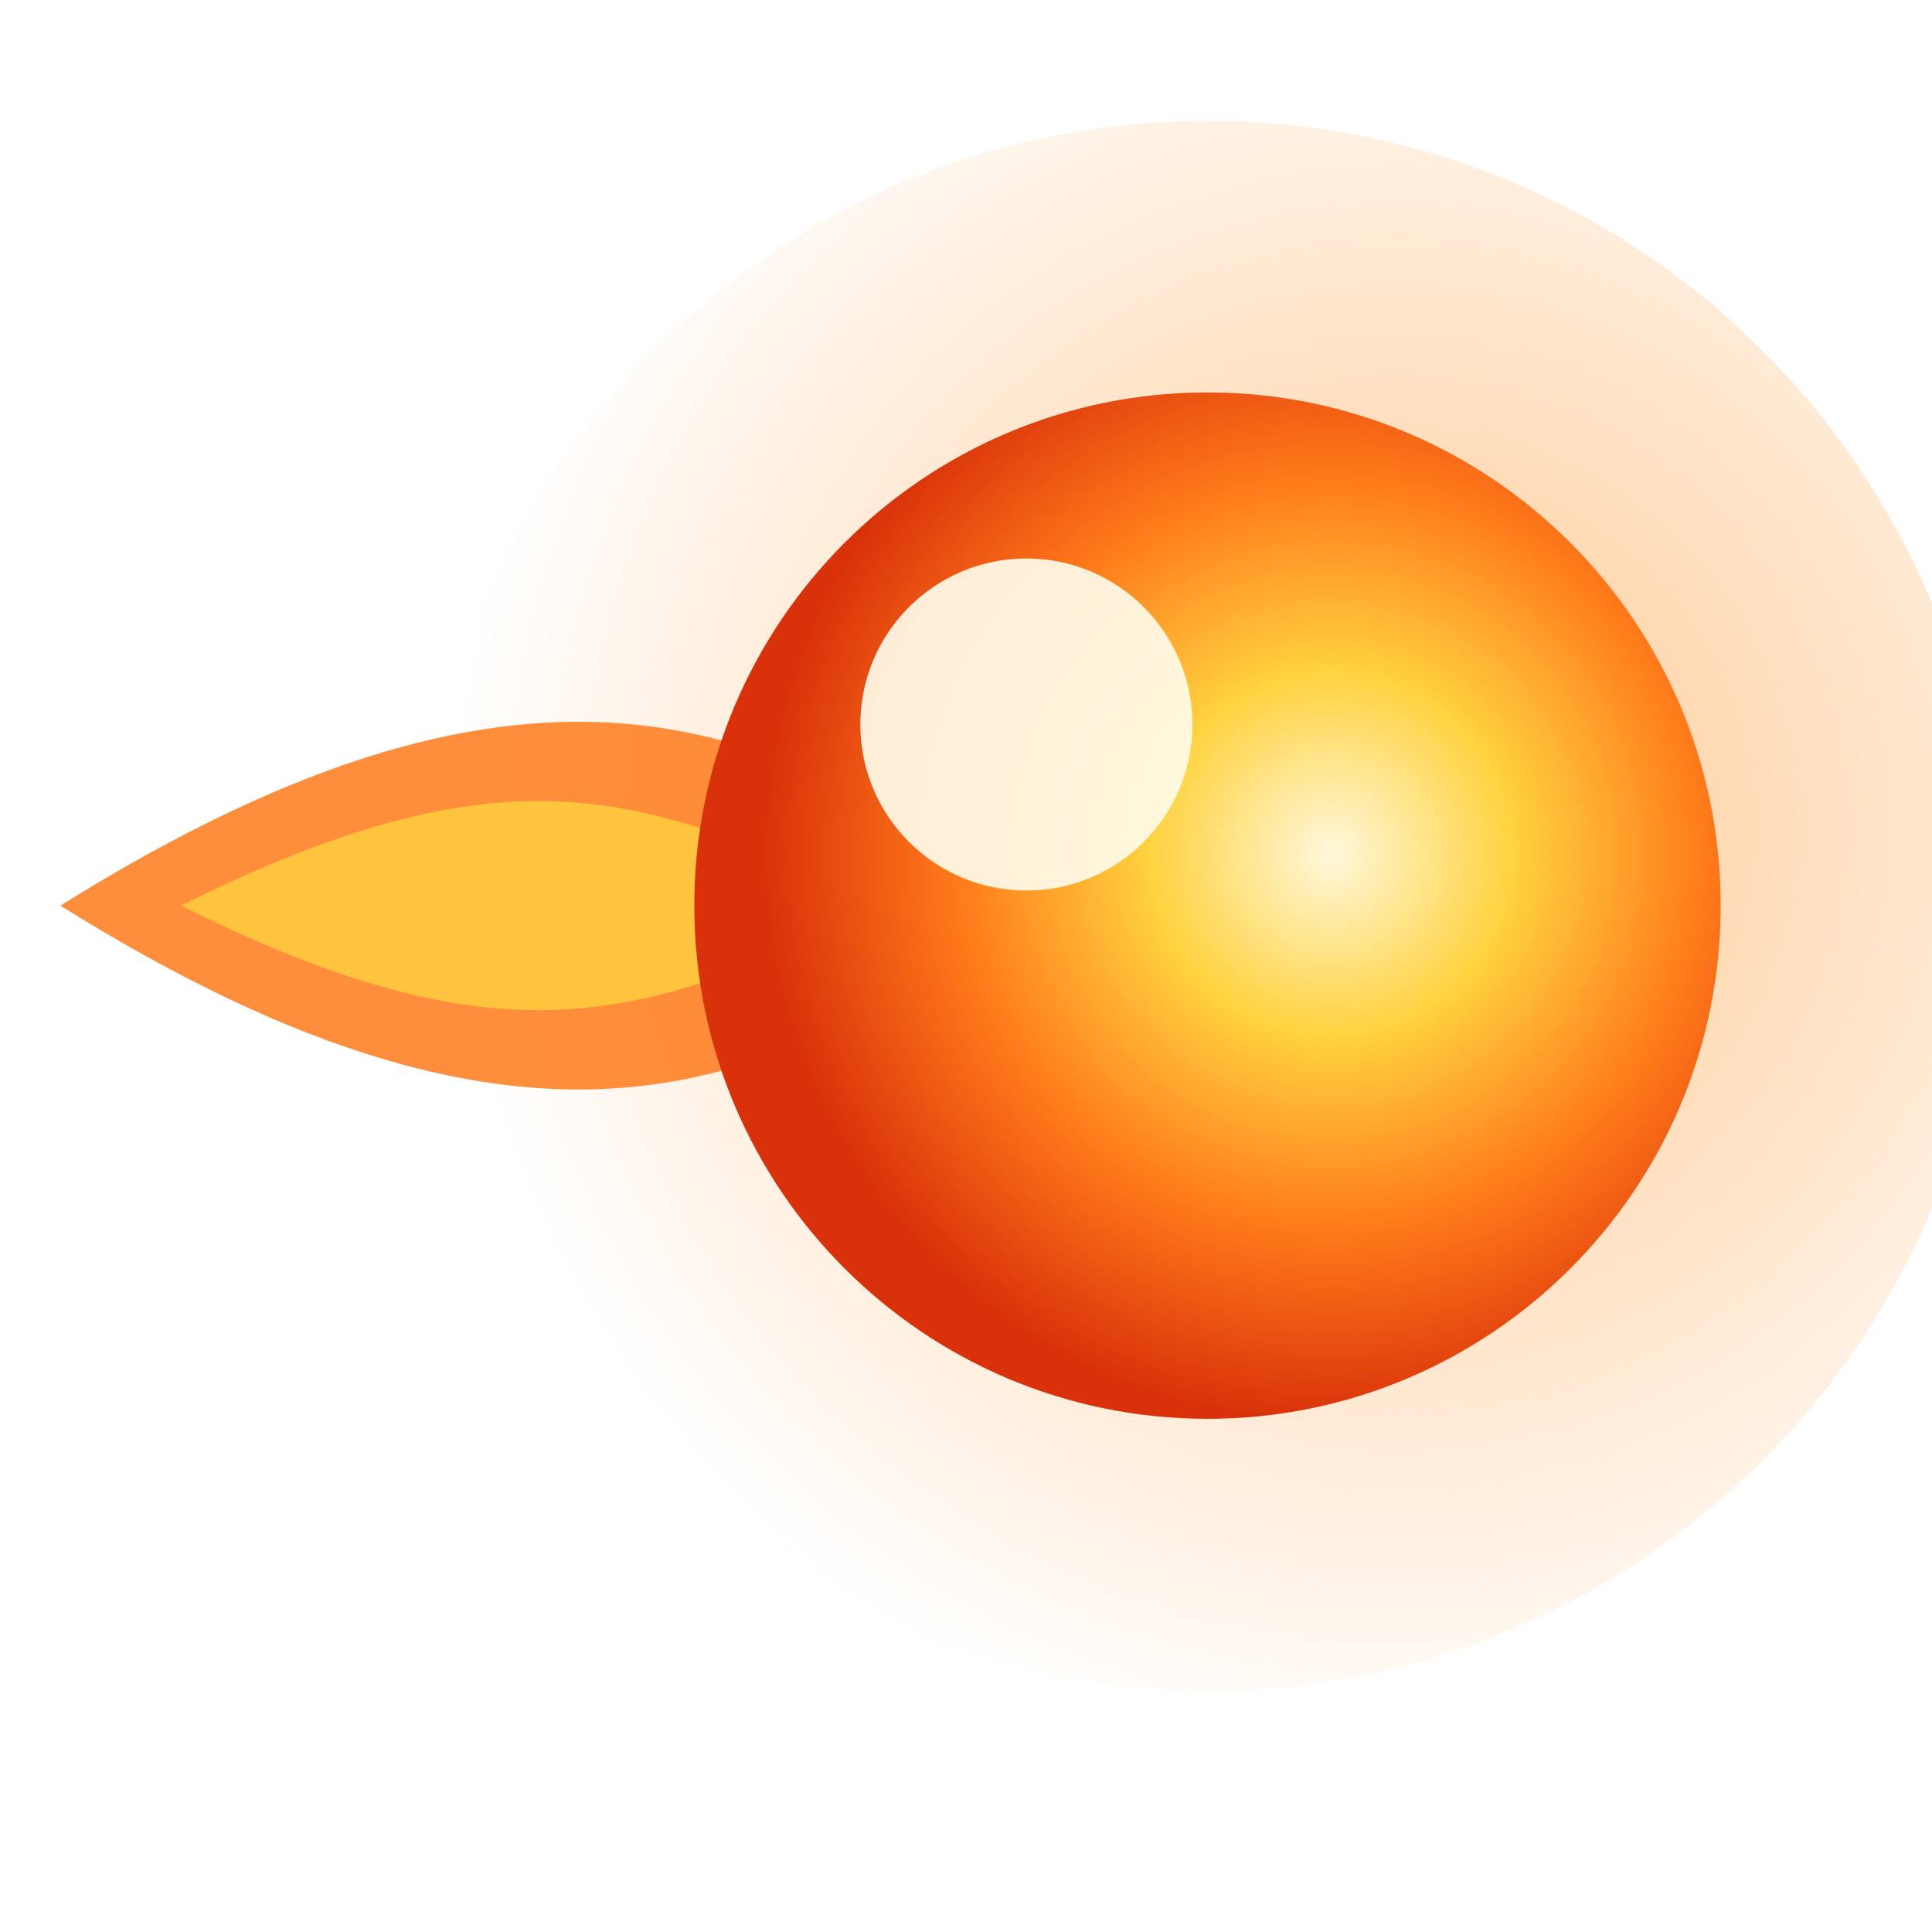
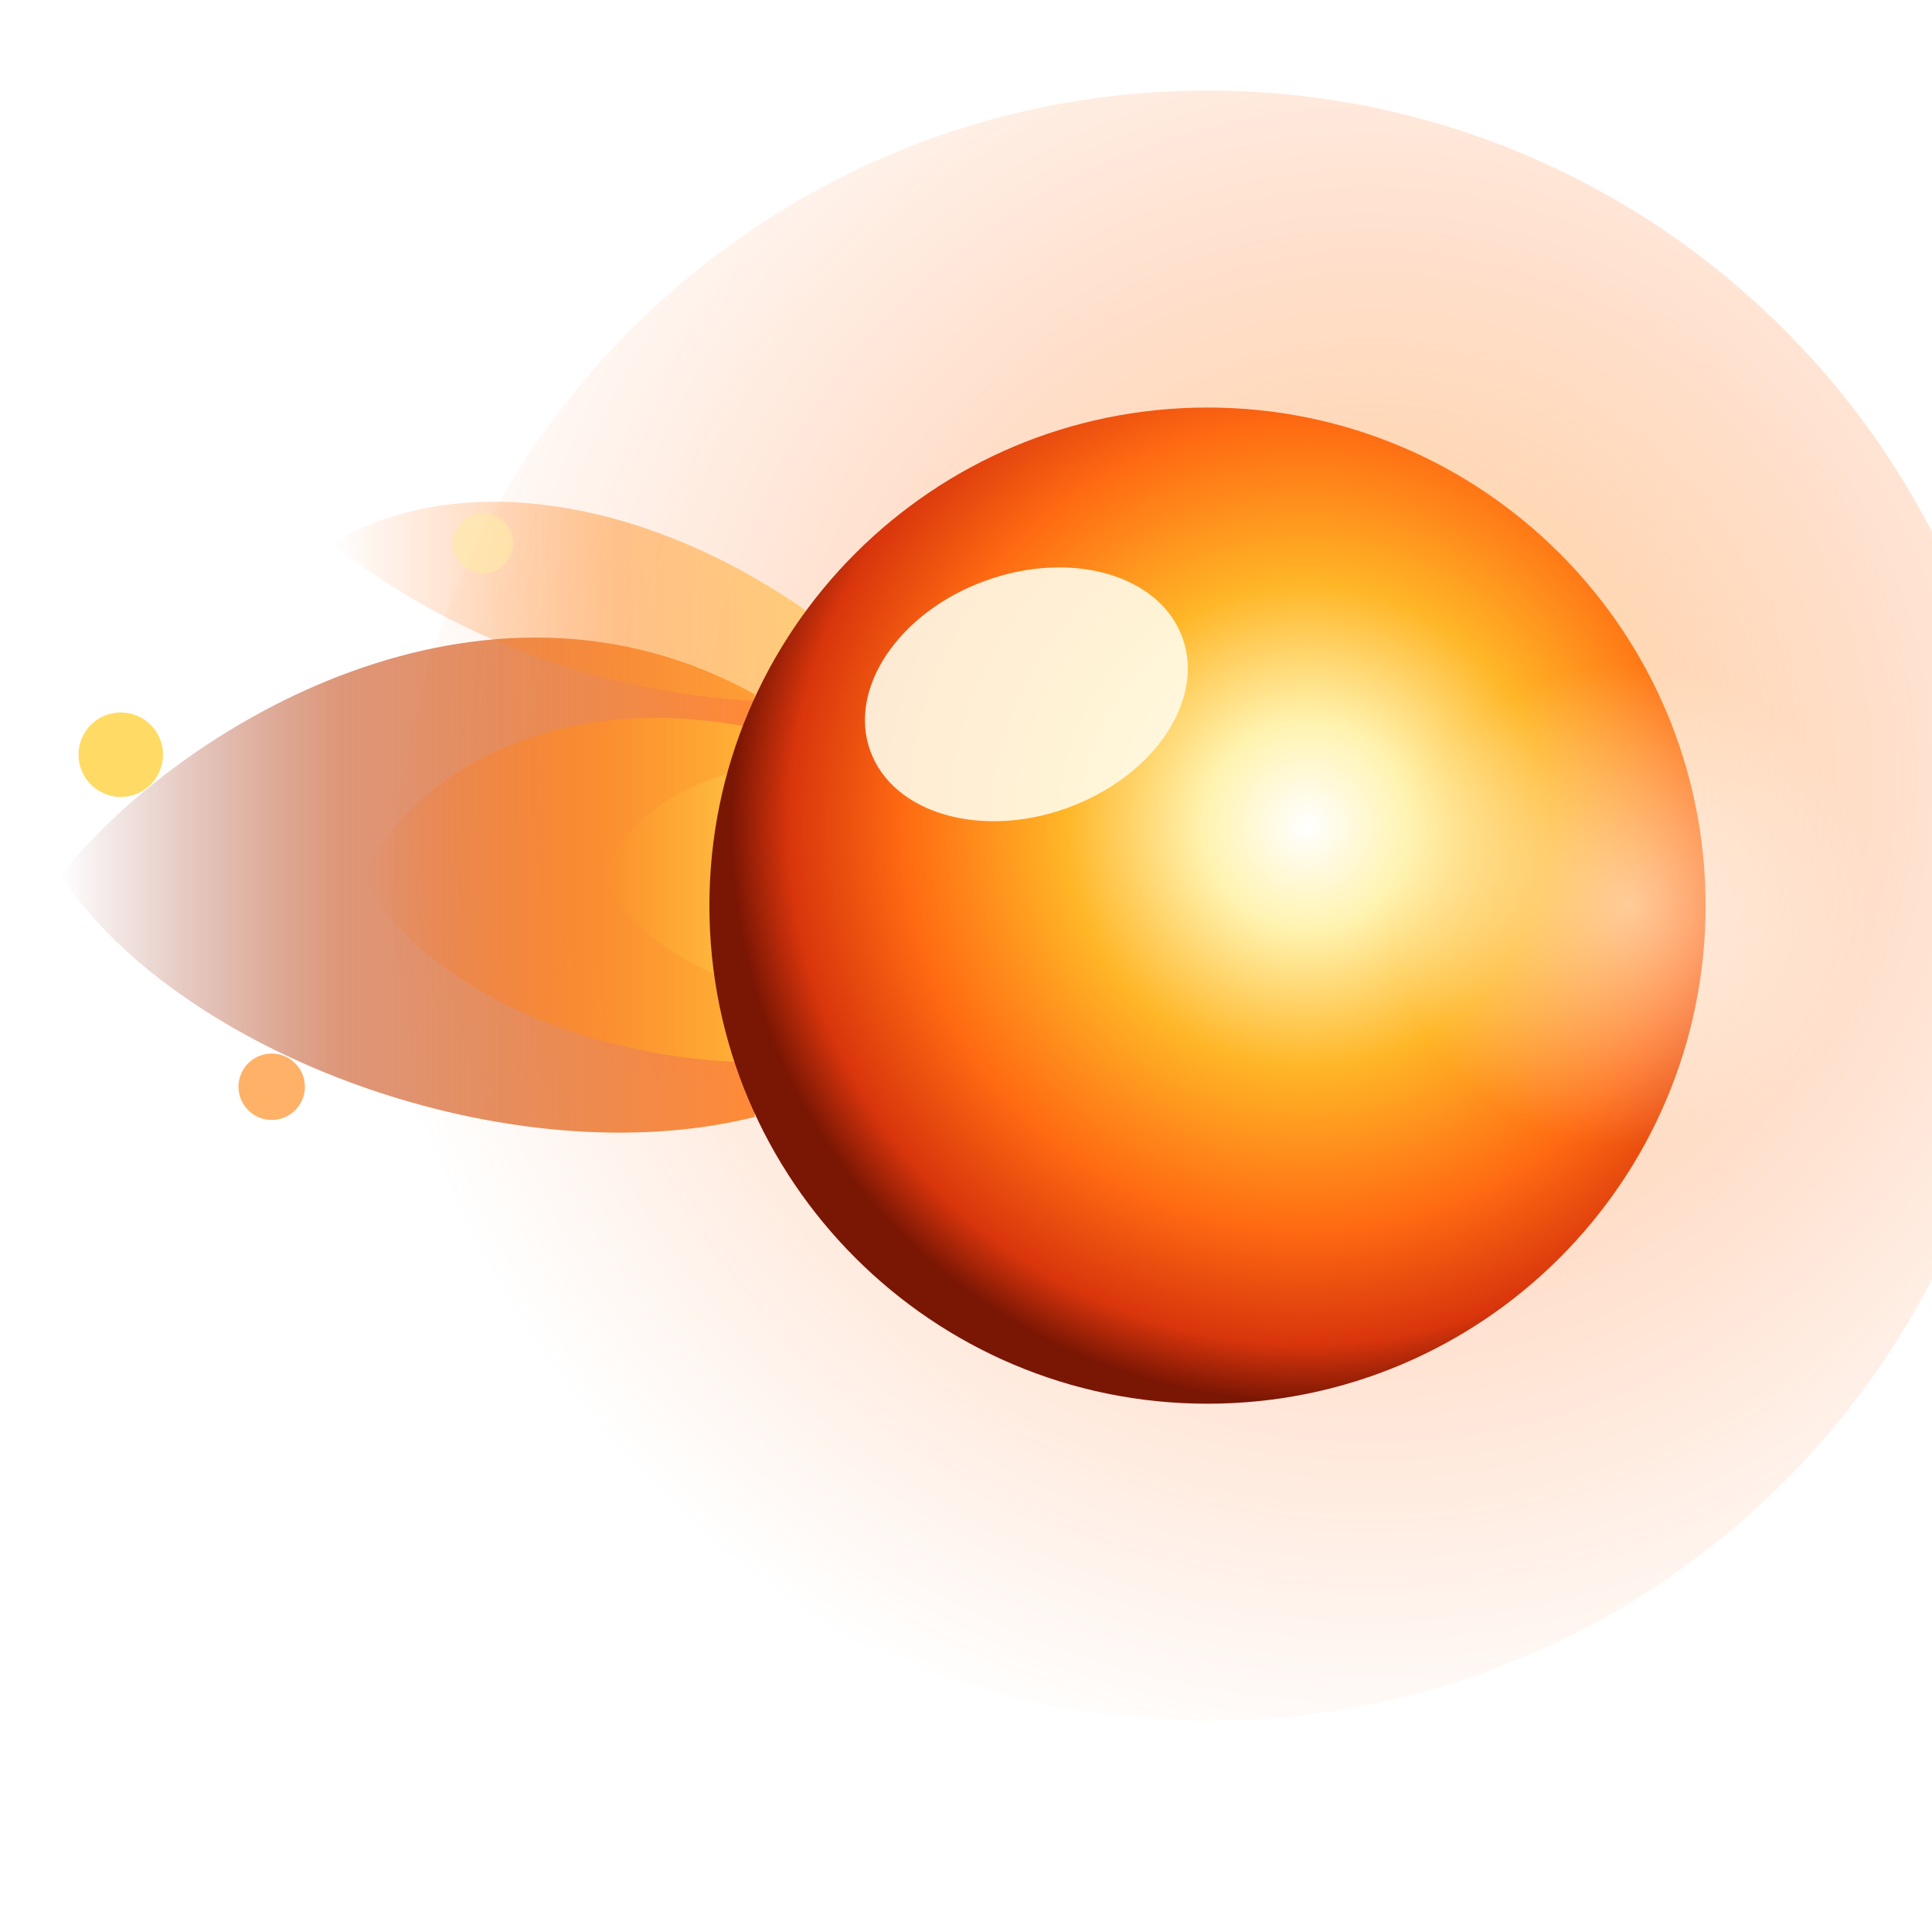
<svg xmlns="http://www.w3.org/2000/svg" viewBox="0 0 64 64" width="64" height="64">
  <defs>
-     <radialGradient id="fbCore" cx="62%" cy="45%" r="55%">
-       <stop offset="0%" stop-color="#FFF8DC" />
-       <stop offset="32%" stop-color="#FFD23F" />
-       <stop offset="66%" stop-color="#FF7A1A" />
-       <stop offset="100%" stop-color="#D9320A" />
+     <radialGradient id="fbGlow" cx="60%" cy="42%" r="62%">
+       <stop offset="0%" stop-color="#FFB23A" stop-opacity="0.5" />
+       <stop offset="55%" stop-color="#FF6A12" stop-opacity="0.2" />
+       <stop offset="100%" stop-color="#FF6A12" stop-opacity="0" />
    </radialGradient>
-     <radialGradient id="fbGlow" cx="62%" cy="45%" r="60%">
-       <stop offset="0%" stop-color="#FF9A33" stop-opacity="0.55" />
-       <stop offset="100%" stop-color="#FF9A33" stop-opacity="0" />
+     <radialGradient id="fbCore" cx="60%" cy="42%" r="58%">
+       <stop offset="0%" stop-color="#FFFFFF" />
+       <stop offset="18%" stop-color="#FFF3B0" />
+       <stop offset="42%" stop-color="#FFB627" />
+       <stop offset="70%" stop-color="#FF6A12" />
+       <stop offset="90%" stop-color="#D8350C" />
+       <stop offset="100%" stop-color="#7A1604" />
+     </radialGradient>
+     <linearGradient id="fbTrailOuter" x1="0%" y1="0%" x2="100%" y2="0%">
+       <stop offset="0%" stop-color="#7A1604" stop-opacity="0" />
+       <stop offset="40%" stop-color="#C2410C" stop-opacity="0.55" />
+       <stop offset="100%" stop-color="#FF7A1A" stop-opacity="0.85" />
+     </linearGradient>
+     <linearGradient id="fbTrailMid" x1="0%" y1="0%" x2="100%" y2="0%">
+       <stop offset="0%" stop-color="#FF6A12" stop-opacity="0" />
+       <stop offset="50%" stop-color="#FF9027" stop-opacity="0.75" />
+       <stop offset="100%" stop-color="#FFD23F" stop-opacity="0.95" />
+     </linearGradient>
+     <linearGradient id="fbTrailInner" x1="0%" y1="0%" x2="100%" y2="0%">
+       <stop offset="0%" stop-color="#FFB627" stop-opacity="0" />
+       <stop offset="60%" stop-color="#FFD66B" stop-opacity="0.85" />
+       <stop offset="100%" stop-color="#FFF6D2" />
+     </linearGradient>
+     <radialGradient id="fbShimmer" cx="50%" cy="50%" r="50%">
+       <stop offset="0%" stop-color="#FFFFFF" stop-opacity="0.55" />
+       <stop offset="100%" stop-color="#FFFFFF" stop-opacity="0" />
    </radialGradient>
  </defs>
-   <circle cx="40" cy="30" r="26" fill="url(#fbGlow)" />
-   <path d="M2 30 C 18 20, 26 24, 34 30 C 26 36, 18 40, 2 30 Z" fill="#FF7A1A" opacity="0.85" />
-   <path d="M6 30 C 18 24, 22 27, 30 30 C 22 33, 18 36, 6 30 Z" fill="#FFD23F" opacity="0.8" />
-   <circle cx="40" cy="30" r="17" fill="url(#fbCore)" />
-   <circle cx="34" cy="24" r="5.5" fill="#FFFBE9" opacity="0.92" />
+   <circle cx="40" cy="30" r="27" fill="url(#fbGlow)" />
+   <path d="M25,23 C16,18 6,24 2,29 C6,35 17,39 25,37 Z" fill="url(#fbTrailOuter)" />
+   <path d="M28,25 C20,22 14,25 12,29 C14,33 21,36 28,35 Z" fill="url(#fbTrailMid)" />
+   <path d="M32,26 C26,24 21,26 20,29 C21,32 27,34 32,34 Z" fill="url(#fbTrailInner)" />
+   <path d="M30,23 C24,17 16,15 11,18 C16,22 23,24 30,23 Z" fill="url(#fbTrailMid)" opacity="0.65" />
+   <circle cx="4" cy="25" r="1.4" fill="#FFD23F" opacity="0.8" />
+   <circle cx="9" cy="36" r="1.1" fill="#FF9027" opacity="0.7" />
+   <circle cx="16" cy="18" r="1" fill="#FFE9A8" opacity="0.65" />
+   <circle cx="40" cy="30" r="16.5" fill="url(#fbCore)" />
+   <ellipse cx="34" cy="23" rx="5.5" ry="4" fill="#FFFBE9" opacity="0.9" transform="rotate(-20 34 23)" />
+   <circle cx="54" cy="30" r="8" fill="url(#fbShimmer)" />
</svg>
